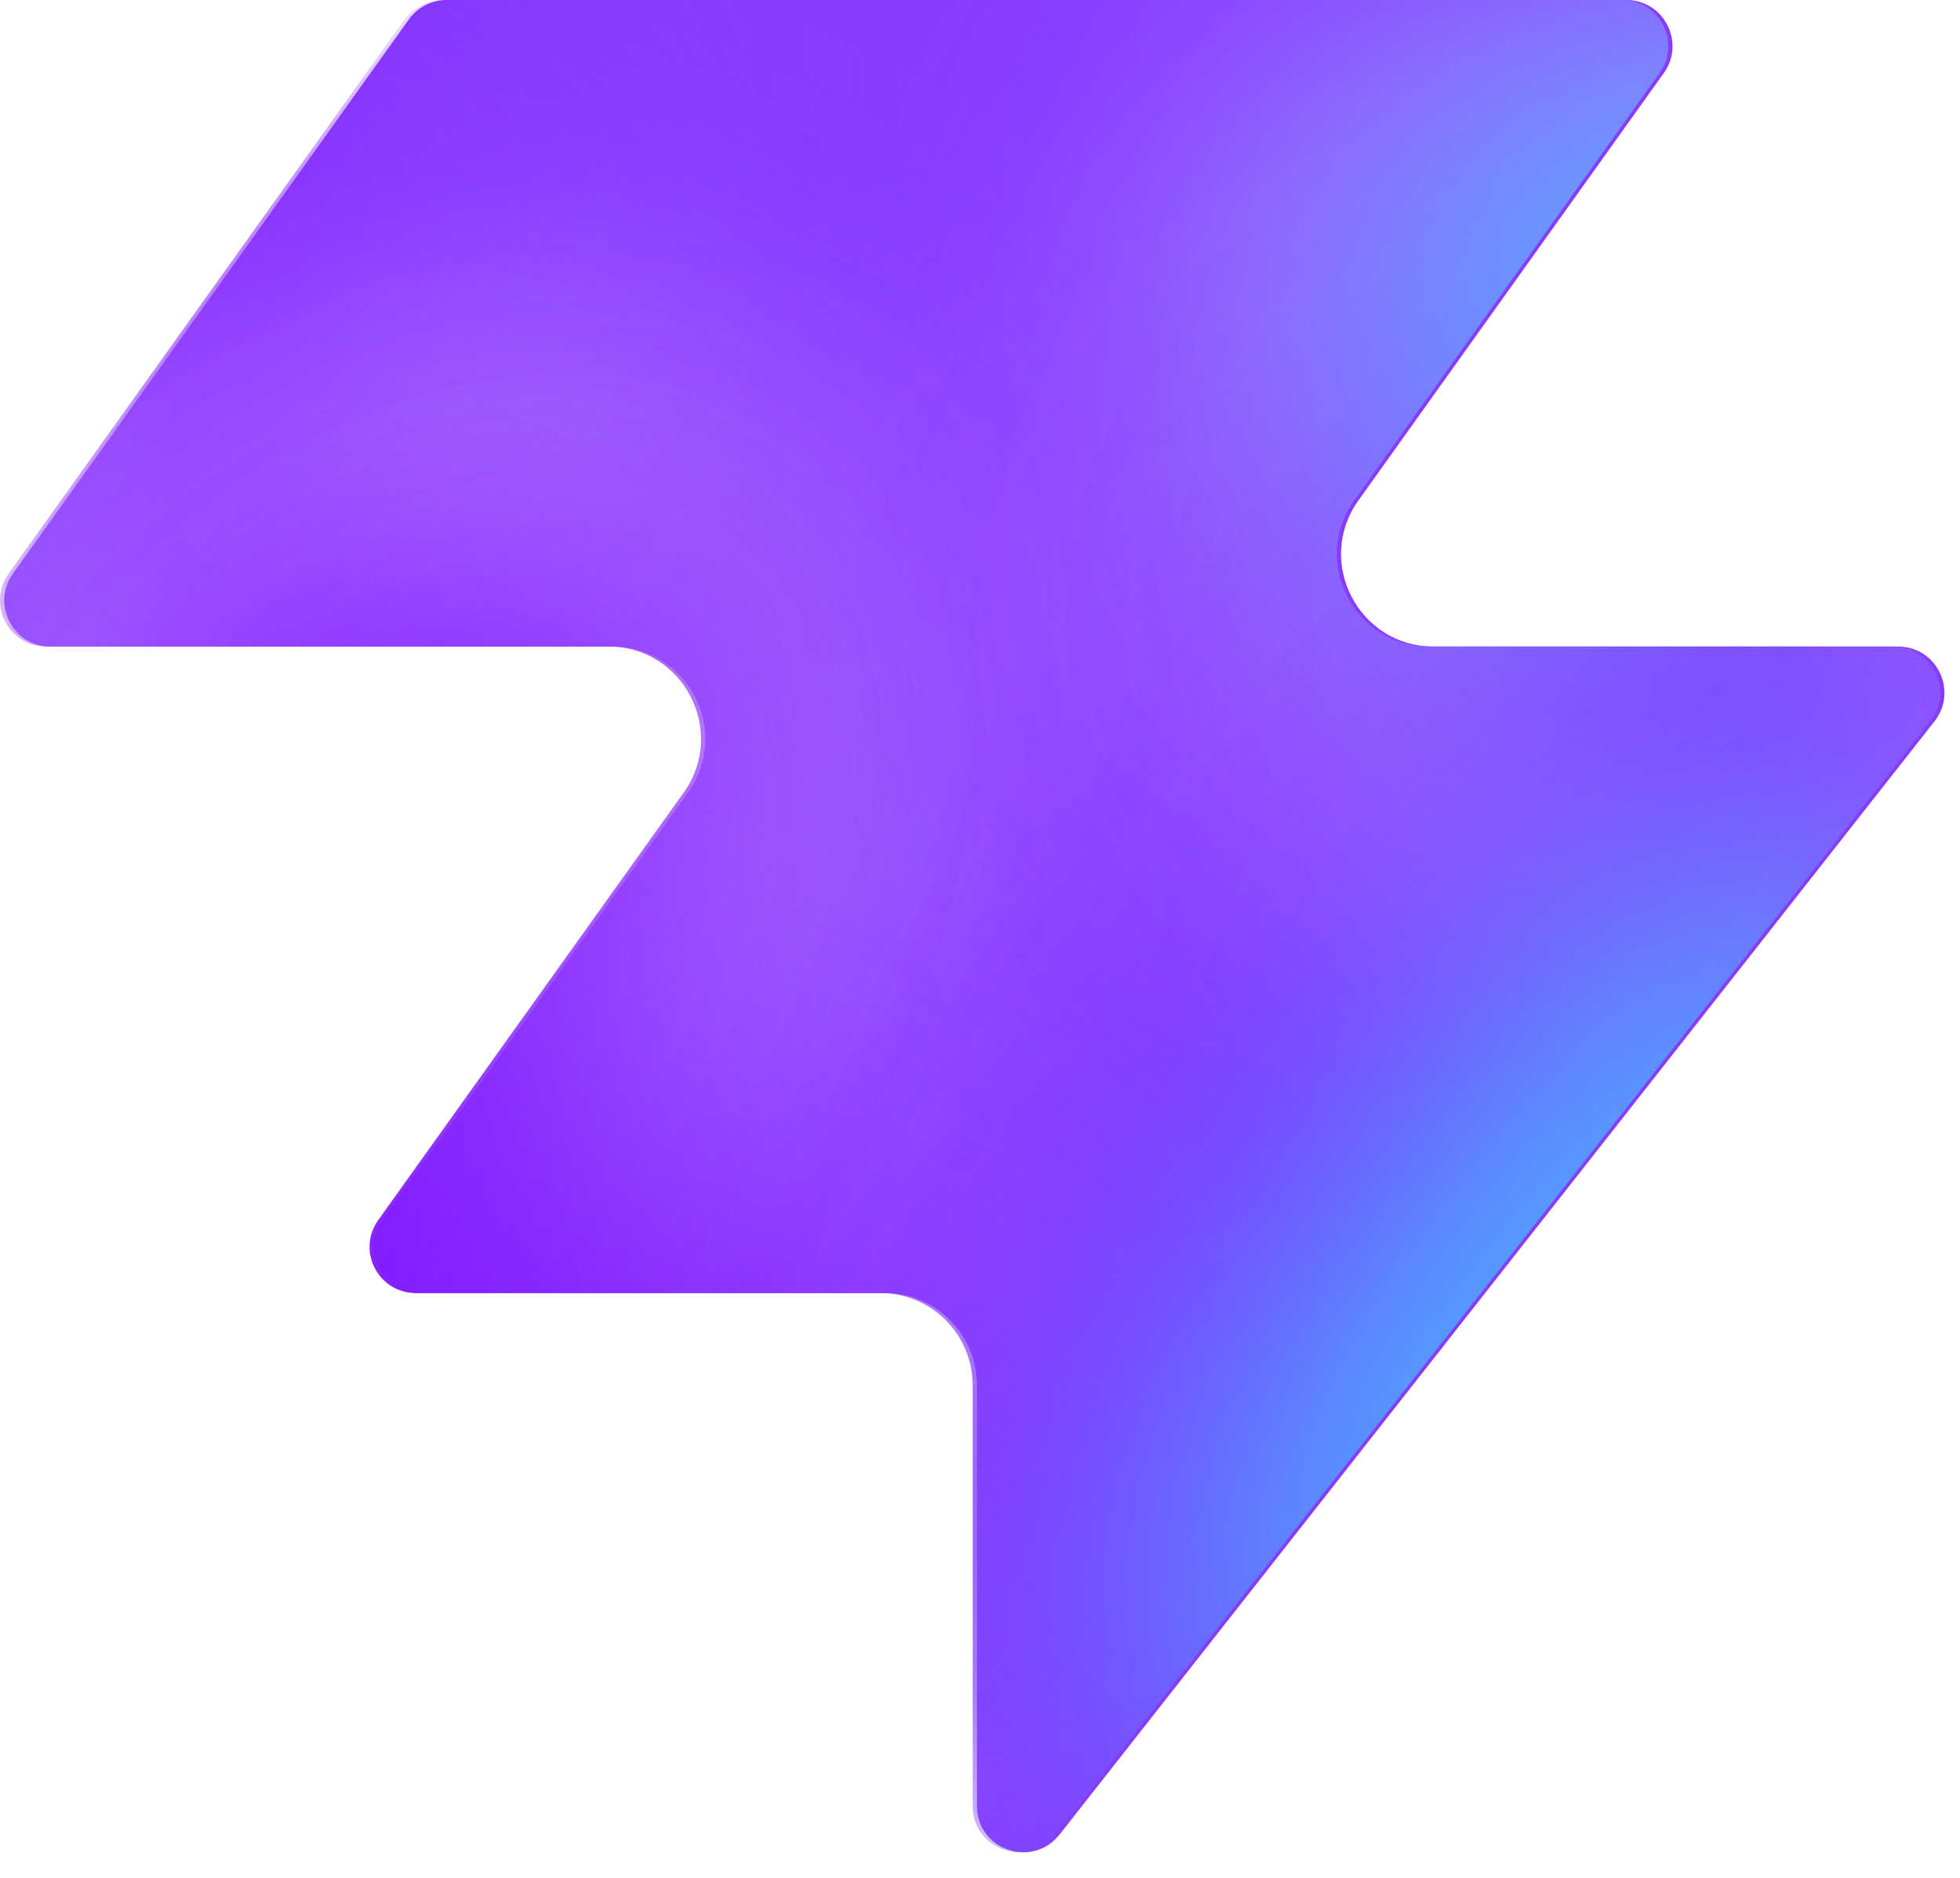
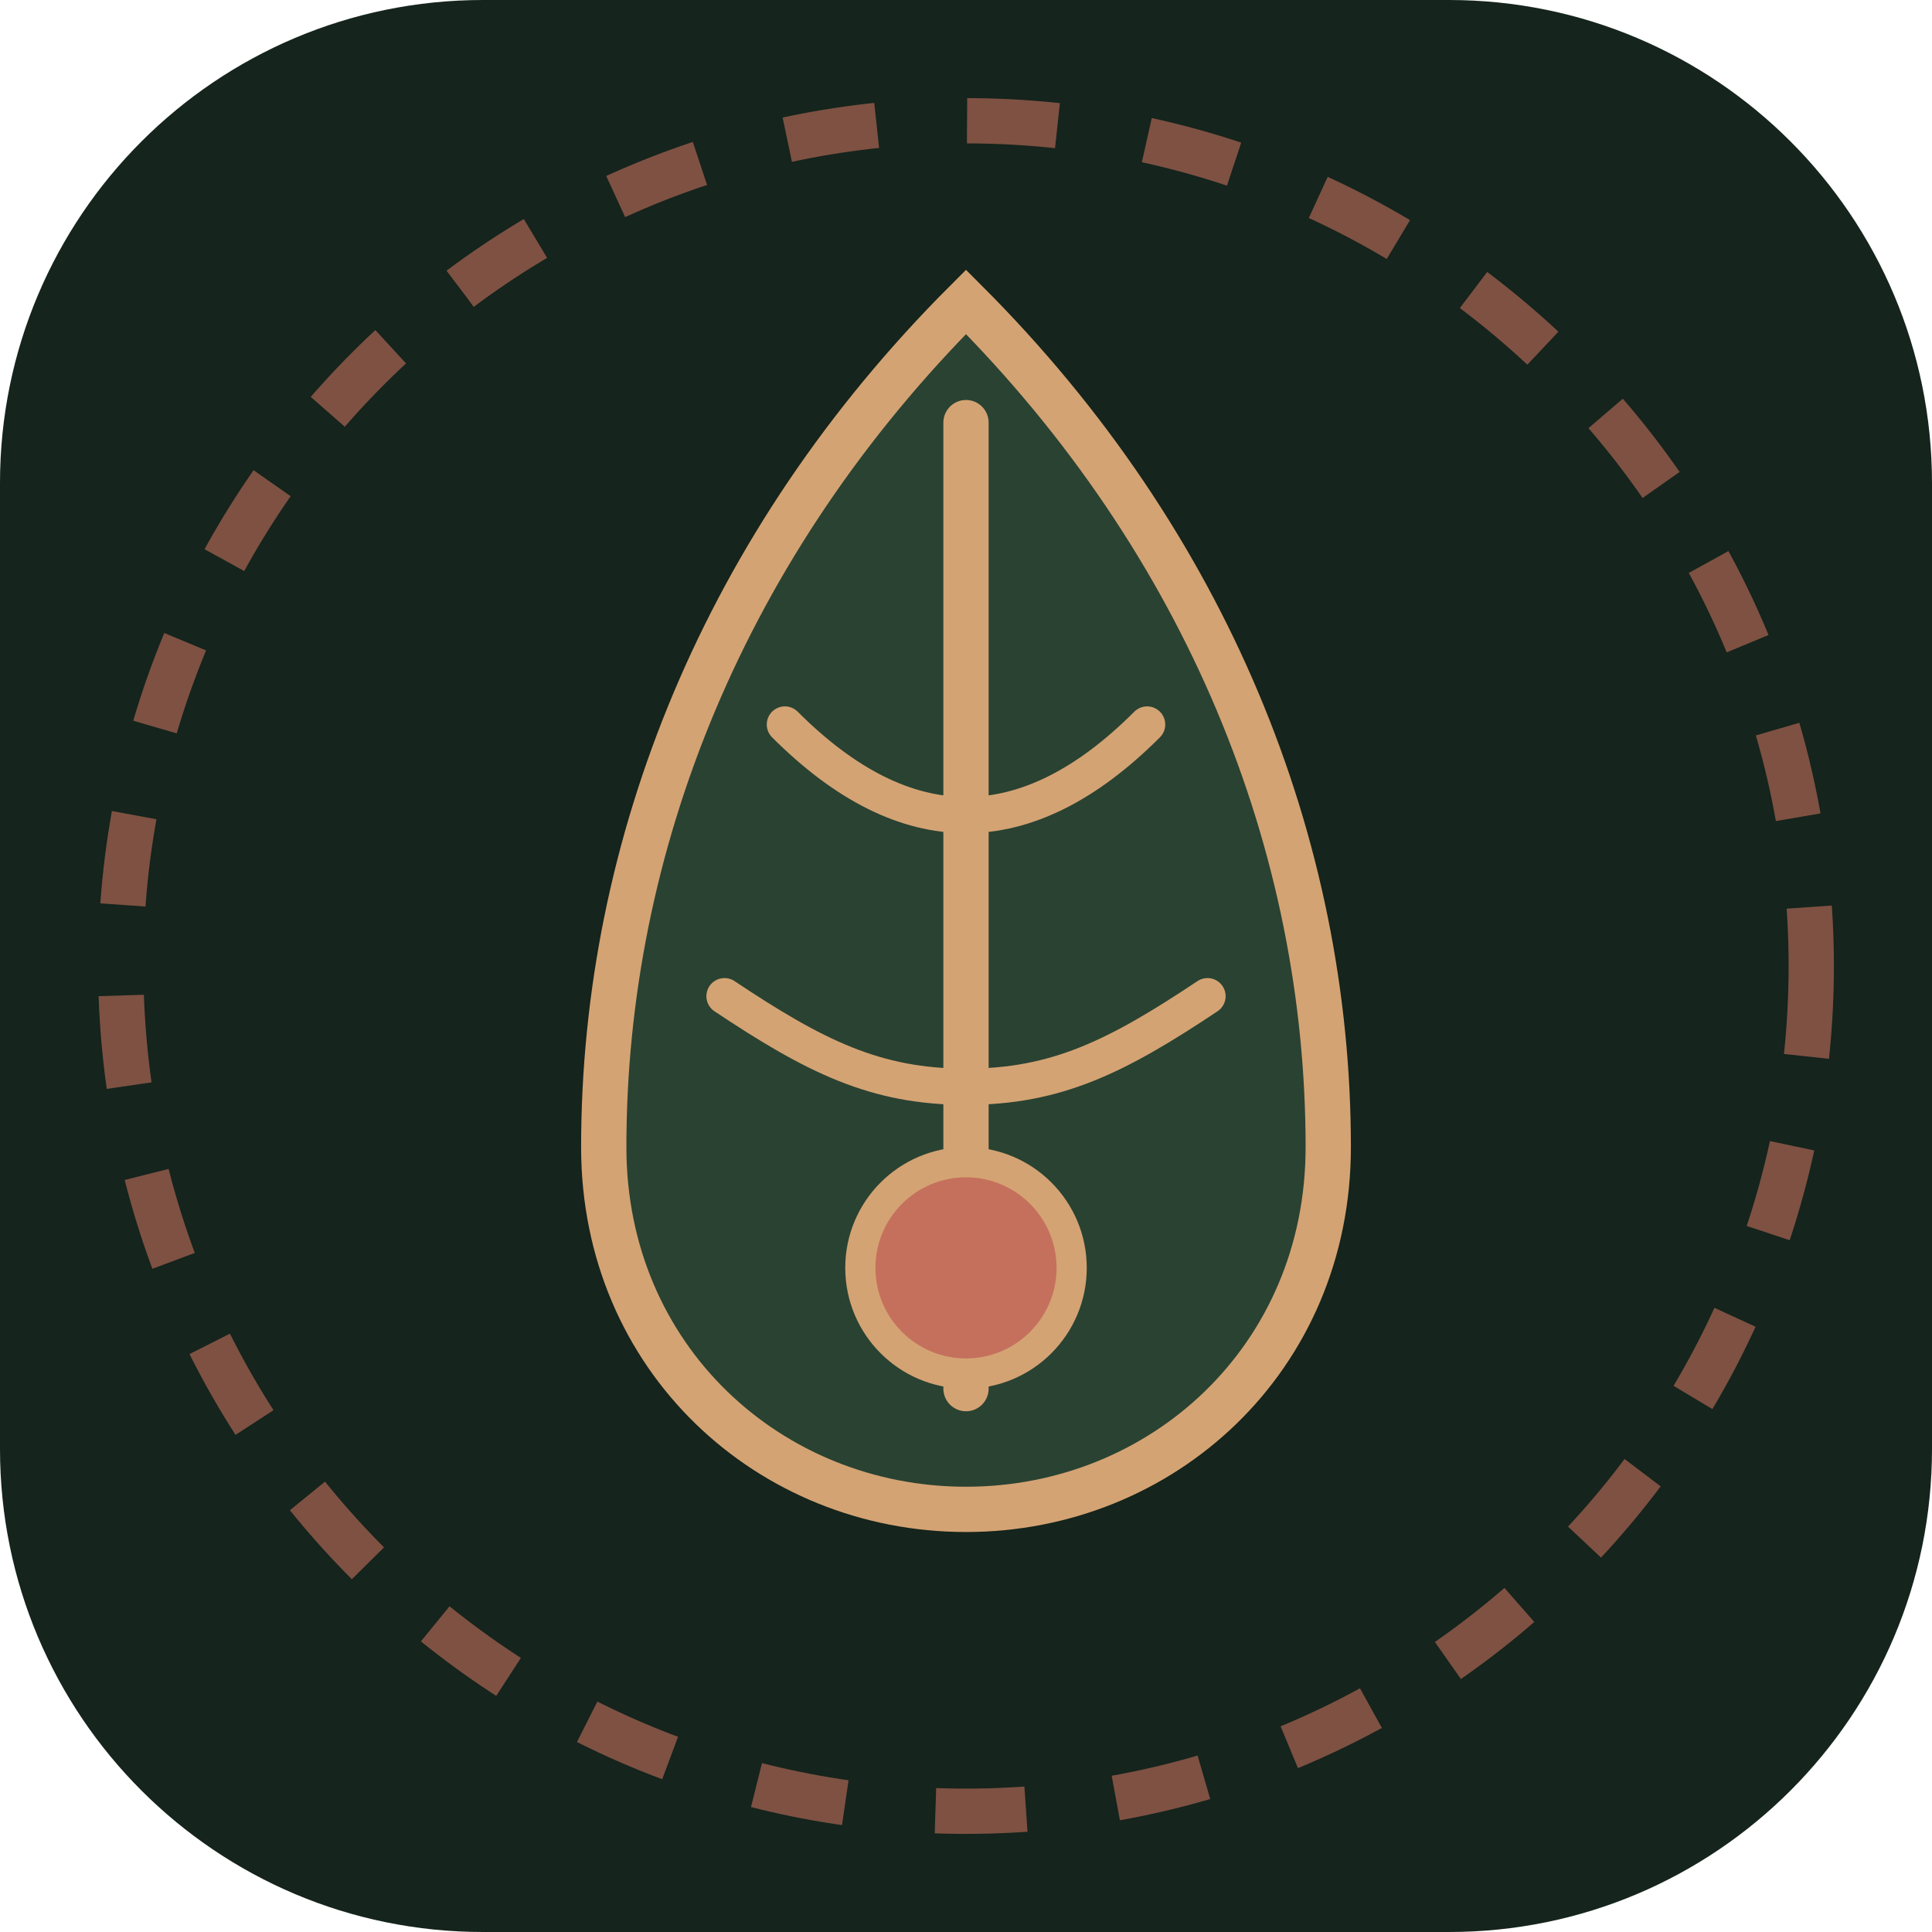
- <svg xmlns="http://www.w3.org/2000/svg" width="48" height="46" fill="none" viewBox="0 0 48 46">
-   <path fill="#863bff" d="M25.946 44.938c-.664.845-2.021.375-2.021-.698V33.937a2.26 2.26 0 0 0-2.262-2.262H10.287c-.92 0-1.456-1.04-.92-1.788l7.48-10.471c1.07-1.497 0-3.578-1.842-3.578H1.237c-.92 0-1.456-1.04-.92-1.788L10.013.474c.214-.297.556-.474.92-.474h28.894c.92 0 1.456 1.04.92 1.788l-7.48 10.471c-1.07 1.498 0 3.579 1.842 3.579h11.377c.943 0 1.473 1.088.89 1.83L25.947 44.94z" style="fill:#863bff;fill:color(display-p3 .525 .23 1);fill-opacity:1" />
-   <mask id="a" width="48" height="46" x="0" y="0" maskUnits="userSpaceOnUse" style="mask-type:alpha">
-     <path fill="#000" d="M25.842 44.938c-.664.844-2.021.375-2.021-.698V33.937a2.26 2.26 0 0 0-2.262-2.262H10.183c-.92 0-1.456-1.04-.92-1.788l7.48-10.471c1.07-1.498 0-3.579-1.842-3.579H1.133c-.92 0-1.456-1.04-.92-1.787L9.91.473c.214-.297.556-.474.92-.474h28.894c.92 0 1.456 1.04.92 1.788l-7.48 10.471c-1.07 1.498 0 3.578 1.842 3.578h11.377c.943 0 1.473 1.088.89 1.832L25.843 44.94z" style="fill:#000;fill-opacity:1" />
-   </mask>
-   <g mask="url(#a)">
-     <g filter="url(#b)">
-       <ellipse cx="5.508" cy="14.704" fill="#ede6ff" rx="5.508" ry="14.704" style="fill:#ede6ff;fill:color(display-p3 .927 .903 1);fill-opacity:1" transform="matrix(.00324 1 1 -.00324 -4.47 31.516)" />
-     </g>
-     <g filter="url(#c)">
-       <ellipse cx="10.399" cy="29.851" fill="#ede6ff" rx="10.399" ry="29.851" style="fill:#ede6ff;fill:color(display-p3 .927 .903 1);fill-opacity:1" transform="matrix(.00324 1 1 -.00324 -39.328 7.883)" />
-     </g>
-     <g filter="url(#d)">
-       <ellipse cx="5.508" cy="30.487" fill="#7e14ff" rx="5.508" ry="30.487" style="fill:#7e14ff;fill:color(display-p3 .492 .077 1);fill-opacity:1" transform="rotate(89.814 -25.913 -14.639)scale(1 -1)" />
-     </g>
-     <g filter="url(#e)">
-       <ellipse cx="5.508" cy="30.599" fill="#7e14ff" rx="5.508" ry="30.599" style="fill:#7e14ff;fill:color(display-p3 .492 .077 1);fill-opacity:1" transform="rotate(89.814 -32.644 -3.334)scale(1 -1)" />
-     </g>
-     <g filter="url(#f)">
-       <ellipse cx="5.508" cy="30.599" fill="#7e14ff" rx="5.508" ry="30.599" style="fill:#7e14ff;fill:color(display-p3 .492 .077 1);fill-opacity:1" transform="matrix(.00324 1 1 -.00324 -34.34 30.47)" />
-     </g>
-     <g filter="url(#g)">
-       <ellipse cx="14.072" cy="22.078" fill="#ede6ff" rx="14.072" ry="22.078" style="fill:#ede6ff;fill:color(display-p3 .927 .903 1);fill-opacity:1" transform="rotate(93.35 24.506 48.493)scale(-1 1)" />
-     </g>
-     <g filter="url(#h)">
-       <ellipse cx="3.47" cy="21.501" fill="#7e14ff" rx="3.47" ry="21.501" style="fill:#7e14ff;fill:color(display-p3 .492 .077 1);fill-opacity:1" transform="rotate(89.009 28.708 47.59)scale(-1 1)" />
-     </g>
-     <g filter="url(#i)">
-       <ellipse cx="3.47" cy="21.501" fill="#7e14ff" rx="3.47" ry="21.501" style="fill:#7e14ff;fill:color(display-p3 .492 .077 1);fill-opacity:1" transform="rotate(89.009 28.708 47.59)scale(-1 1)" />
-     </g>
-     <g filter="url(#j)">
-       <ellipse cx=".387" cy="8.972" fill="#7e14ff" rx="4.407" ry="29.108" style="fill:#7e14ff;fill:color(display-p3 .492 .077 1);fill-opacity:1" transform="rotate(39.51 .387 8.972)" />
-     </g>
-     <g filter="url(#k)">
-       <ellipse cx="47.523" cy="-6.092" fill="#7e14ff" rx="4.407" ry="29.108" style="fill:#7e14ff;fill:color(display-p3 .492 .077 1);fill-opacity:1" transform="rotate(37.892 47.523 -6.092)" />
-     </g>
-     <g filter="url(#l)">
-       <ellipse cx="41.412" cy="6.333" fill="#47bfff" rx="5.971" ry="9.665" style="fill:#47bfff;fill:color(display-p3 .28 .748 1);fill-opacity:1" transform="rotate(37.892 41.412 6.333)" />
-     </g>
-     <g filter="url(#m)">
-       <ellipse cx="-1.879" cy="38.332" fill="#7e14ff" rx="4.407" ry="29.108" style="fill:#7e14ff;fill:color(display-p3 .492 .077 1);fill-opacity:1" transform="rotate(37.892 -1.88 38.332)" />
-     </g>
-     <g filter="url(#n)">
-       <ellipse cx="-1.879" cy="38.332" fill="#7e14ff" rx="4.407" ry="29.108" style="fill:#7e14ff;fill:color(display-p3 .492 .077 1);fill-opacity:1" transform="rotate(37.892 -1.88 38.332)" />
-     </g>
-     <g filter="url(#o)">
-       <ellipse cx="35.651" cy="29.907" fill="#7e14ff" rx="4.407" ry="29.108" style="fill:#7e14ff;fill:color(display-p3 .492 .077 1);fill-opacity:1" transform="rotate(37.892 35.651 29.907)" />
-     </g>
-     <g filter="url(#p)">
-       <ellipse cx="38.418" cy="32.4" fill="#47bfff" rx="5.971" ry="15.297" style="fill:#47bfff;fill:color(display-p3 .28 .748 1);fill-opacity:1" transform="rotate(37.892 38.418 32.4)" />
-     </g>
-   </g>
-   <defs>
-     <filter id="b" width="60.045" height="41.654" x="-19.77" y="16.149" color-interpolation-filters="sRGB" filterUnits="userSpaceOnUse">
-       <feFlood flood-opacity="0" result="BackgroundImageFix" />
-       <feBlend in="SourceGraphic" in2="BackgroundImageFix" result="shape" />
-       <feGaussianBlur result="effect1_foregroundBlur_2002_17158" stdDeviation="7.659" />
-     </filter>
-     <filter id="c" width="90.34" height="51.437" x="-54.613" y="-7.533" color-interpolation-filters="sRGB" filterUnits="userSpaceOnUse">
-       <feFlood flood-opacity="0" result="BackgroundImageFix" />
-       <feBlend in="SourceGraphic" in2="BackgroundImageFix" result="shape" />
-       <feGaussianBlur result="effect1_foregroundBlur_2002_17158" stdDeviation="7.659" />
-     </filter>
-     <filter id="d" width="79.355" height="29.4" x="-49.64" y="2.03" color-interpolation-filters="sRGB" filterUnits="userSpaceOnUse">
-       <feFlood flood-opacity="0" result="BackgroundImageFix" />
-       <feBlend in="SourceGraphic" in2="BackgroundImageFix" result="shape" />
-       <feGaussianBlur result="effect1_foregroundBlur_2002_17158" stdDeviation="4.596" />
-     </filter>
-     <filter id="e" width="79.579" height="29.4" x="-45.045" y="20.029" color-interpolation-filters="sRGB" filterUnits="userSpaceOnUse">
-       <feFlood flood-opacity="0" result="BackgroundImageFix" />
-       <feBlend in="SourceGraphic" in2="BackgroundImageFix" result="shape" />
-       <feGaussianBlur result="effect1_foregroundBlur_2002_17158" stdDeviation="4.596" />
-     </filter>
-     <filter id="f" width="79.579" height="29.4" x="-43.513" y="21.178" color-interpolation-filters="sRGB" filterUnits="userSpaceOnUse">
-       <feFlood flood-opacity="0" result="BackgroundImageFix" />
-       <feBlend in="SourceGraphic" in2="BackgroundImageFix" result="shape" />
-       <feGaussianBlur result="effect1_foregroundBlur_2002_17158" stdDeviation="4.596" />
-     </filter>
-     <filter id="g" width="74.749" height="58.852" x="15.756" y="-17.901" color-interpolation-filters="sRGB" filterUnits="userSpaceOnUse">
-       <feFlood flood-opacity="0" result="BackgroundImageFix" />
-       <feBlend in="SourceGraphic" in2="BackgroundImageFix" result="shape" />
-       <feGaussianBlur result="effect1_foregroundBlur_2002_17158" stdDeviation="7.659" />
-     </filter>
-     <filter id="h" width="61.377" height="25.362" x="23.548" y="2.284" color-interpolation-filters="sRGB" filterUnits="userSpaceOnUse">
-       <feFlood flood-opacity="0" result="BackgroundImageFix" />
-       <feBlend in="SourceGraphic" in2="BackgroundImageFix" result="shape" />
-       <feGaussianBlur result="effect1_foregroundBlur_2002_17158" stdDeviation="4.596" />
-     </filter>
-     <filter id="i" width="61.377" height="25.362" x="23.548" y="2.284" color-interpolation-filters="sRGB" filterUnits="userSpaceOnUse">
-       <feFlood flood-opacity="0" result="BackgroundImageFix" />
-       <feBlend in="SourceGraphic" in2="BackgroundImageFix" result="shape" />
-       <feGaussianBlur result="effect1_foregroundBlur_2002_17158" stdDeviation="4.596" />
-     </filter>
-     <filter id="j" width="56.045" height="63.649" x="-27.636" y="-22.853" color-interpolation-filters="sRGB" filterUnits="userSpaceOnUse">
-       <feFlood flood-opacity="0" result="BackgroundImageFix" />
-       <feBlend in="SourceGraphic" in2="BackgroundImageFix" result="shape" />
-       <feGaussianBlur result="effect1_foregroundBlur_2002_17158" stdDeviation="4.596" />
-     </filter>
-     <filter id="k" width="54.814" height="64.646" x="20.116" y="-38.415" color-interpolation-filters="sRGB" filterUnits="userSpaceOnUse">
-       <feFlood flood-opacity="0" result="BackgroundImageFix" />
-       <feBlend in="SourceGraphic" in2="BackgroundImageFix" result="shape" />
-       <feGaussianBlur result="effect1_foregroundBlur_2002_17158" stdDeviation="4.596" />
-     </filter>
-     <filter id="l" width="33.541" height="35.313" x="24.641" y="-11.323" color-interpolation-filters="sRGB" filterUnits="userSpaceOnUse">
-       <feFlood flood-opacity="0" result="BackgroundImageFix" />
-       <feBlend in="SourceGraphic" in2="BackgroundImageFix" result="shape" />
-       <feGaussianBlur result="effect1_foregroundBlur_2002_17158" stdDeviation="4.596" />
-     </filter>
-     <filter id="m" width="54.814" height="64.646" x="-29.286" y="6.009" color-interpolation-filters="sRGB" filterUnits="userSpaceOnUse">
-       <feFlood flood-opacity="0" result="BackgroundImageFix" />
-       <feBlend in="SourceGraphic" in2="BackgroundImageFix" result="shape" />
-       <feGaussianBlur result="effect1_foregroundBlur_2002_17158" stdDeviation="4.596" />
-     </filter>
-     <filter id="n" width="54.814" height="64.646" x="-29.286" y="6.009" color-interpolation-filters="sRGB" filterUnits="userSpaceOnUse">
-       <feFlood flood-opacity="0" result="BackgroundImageFix" />
-       <feBlend in="SourceGraphic" in2="BackgroundImageFix" result="shape" />
-       <feGaussianBlur result="effect1_foregroundBlur_2002_17158" stdDeviation="4.596" />
-     </filter>
-     <filter id="o" width="54.814" height="64.646" x="8.244" y="-2.416" color-interpolation-filters="sRGB" filterUnits="userSpaceOnUse">
-       <feFlood flood-opacity="0" result="BackgroundImageFix" />
-       <feBlend in="SourceGraphic" in2="BackgroundImageFix" result="shape" />
-       <feGaussianBlur result="effect1_foregroundBlur_2002_17158" stdDeviation="4.596" />
-     </filter>
-     <filter id="p" width="39.409" height="43.623" x="18.713" y="10.588" color-interpolation-filters="sRGB" filterUnits="userSpaceOnUse">
-       <feFlood flood-opacity="0" result="BackgroundImageFix" />
-       <feBlend in="SourceGraphic" in2="BackgroundImageFix" result="shape" />
-       <feGaussianBlur result="effect1_foregroundBlur_2002_17158" stdDeviation="4.596" />
-     </filter>
-   </defs>
+ <svg xmlns="http://www.w3.org/2000/svg" viewBox="0 0 64 64" fill="none">
+   <rect width="64" height="64" rx="16" fill="#15241C" />
+   <circle cx="32" cy="32" r="28" stroke="#C5705D" stroke-width="1.5" stroke-dasharray="3 3" opacity="0.6" />
+   <path d="M32 10C24 18 20 28 20 38C20 45 25.5 50 32 50C38.5 50 44 45 44 38C44 28 40 18 32 10Z" fill="#2A4232" stroke="#D4A373" stroke-width="1.5" />
+   <path d="M32 14V46" stroke="#D4A373" stroke-width="1.5" stroke-linecap="round" />
+   <path d="M26 24C28 26 30 27 32 27C34 27 36 26 38 24" stroke="#D4A373" stroke-width="1.2" stroke-linecap="round" />
+   <path d="M24 33C27 35 29 36 32 36C35 36 37 35 40 33" stroke="#D4A373" stroke-width="1.2" stroke-linecap="round" />
+   <circle cx="32" cy="42" r="3.5" fill="#C5705D" stroke="#D4A373" stroke-width="1" />
</svg>
